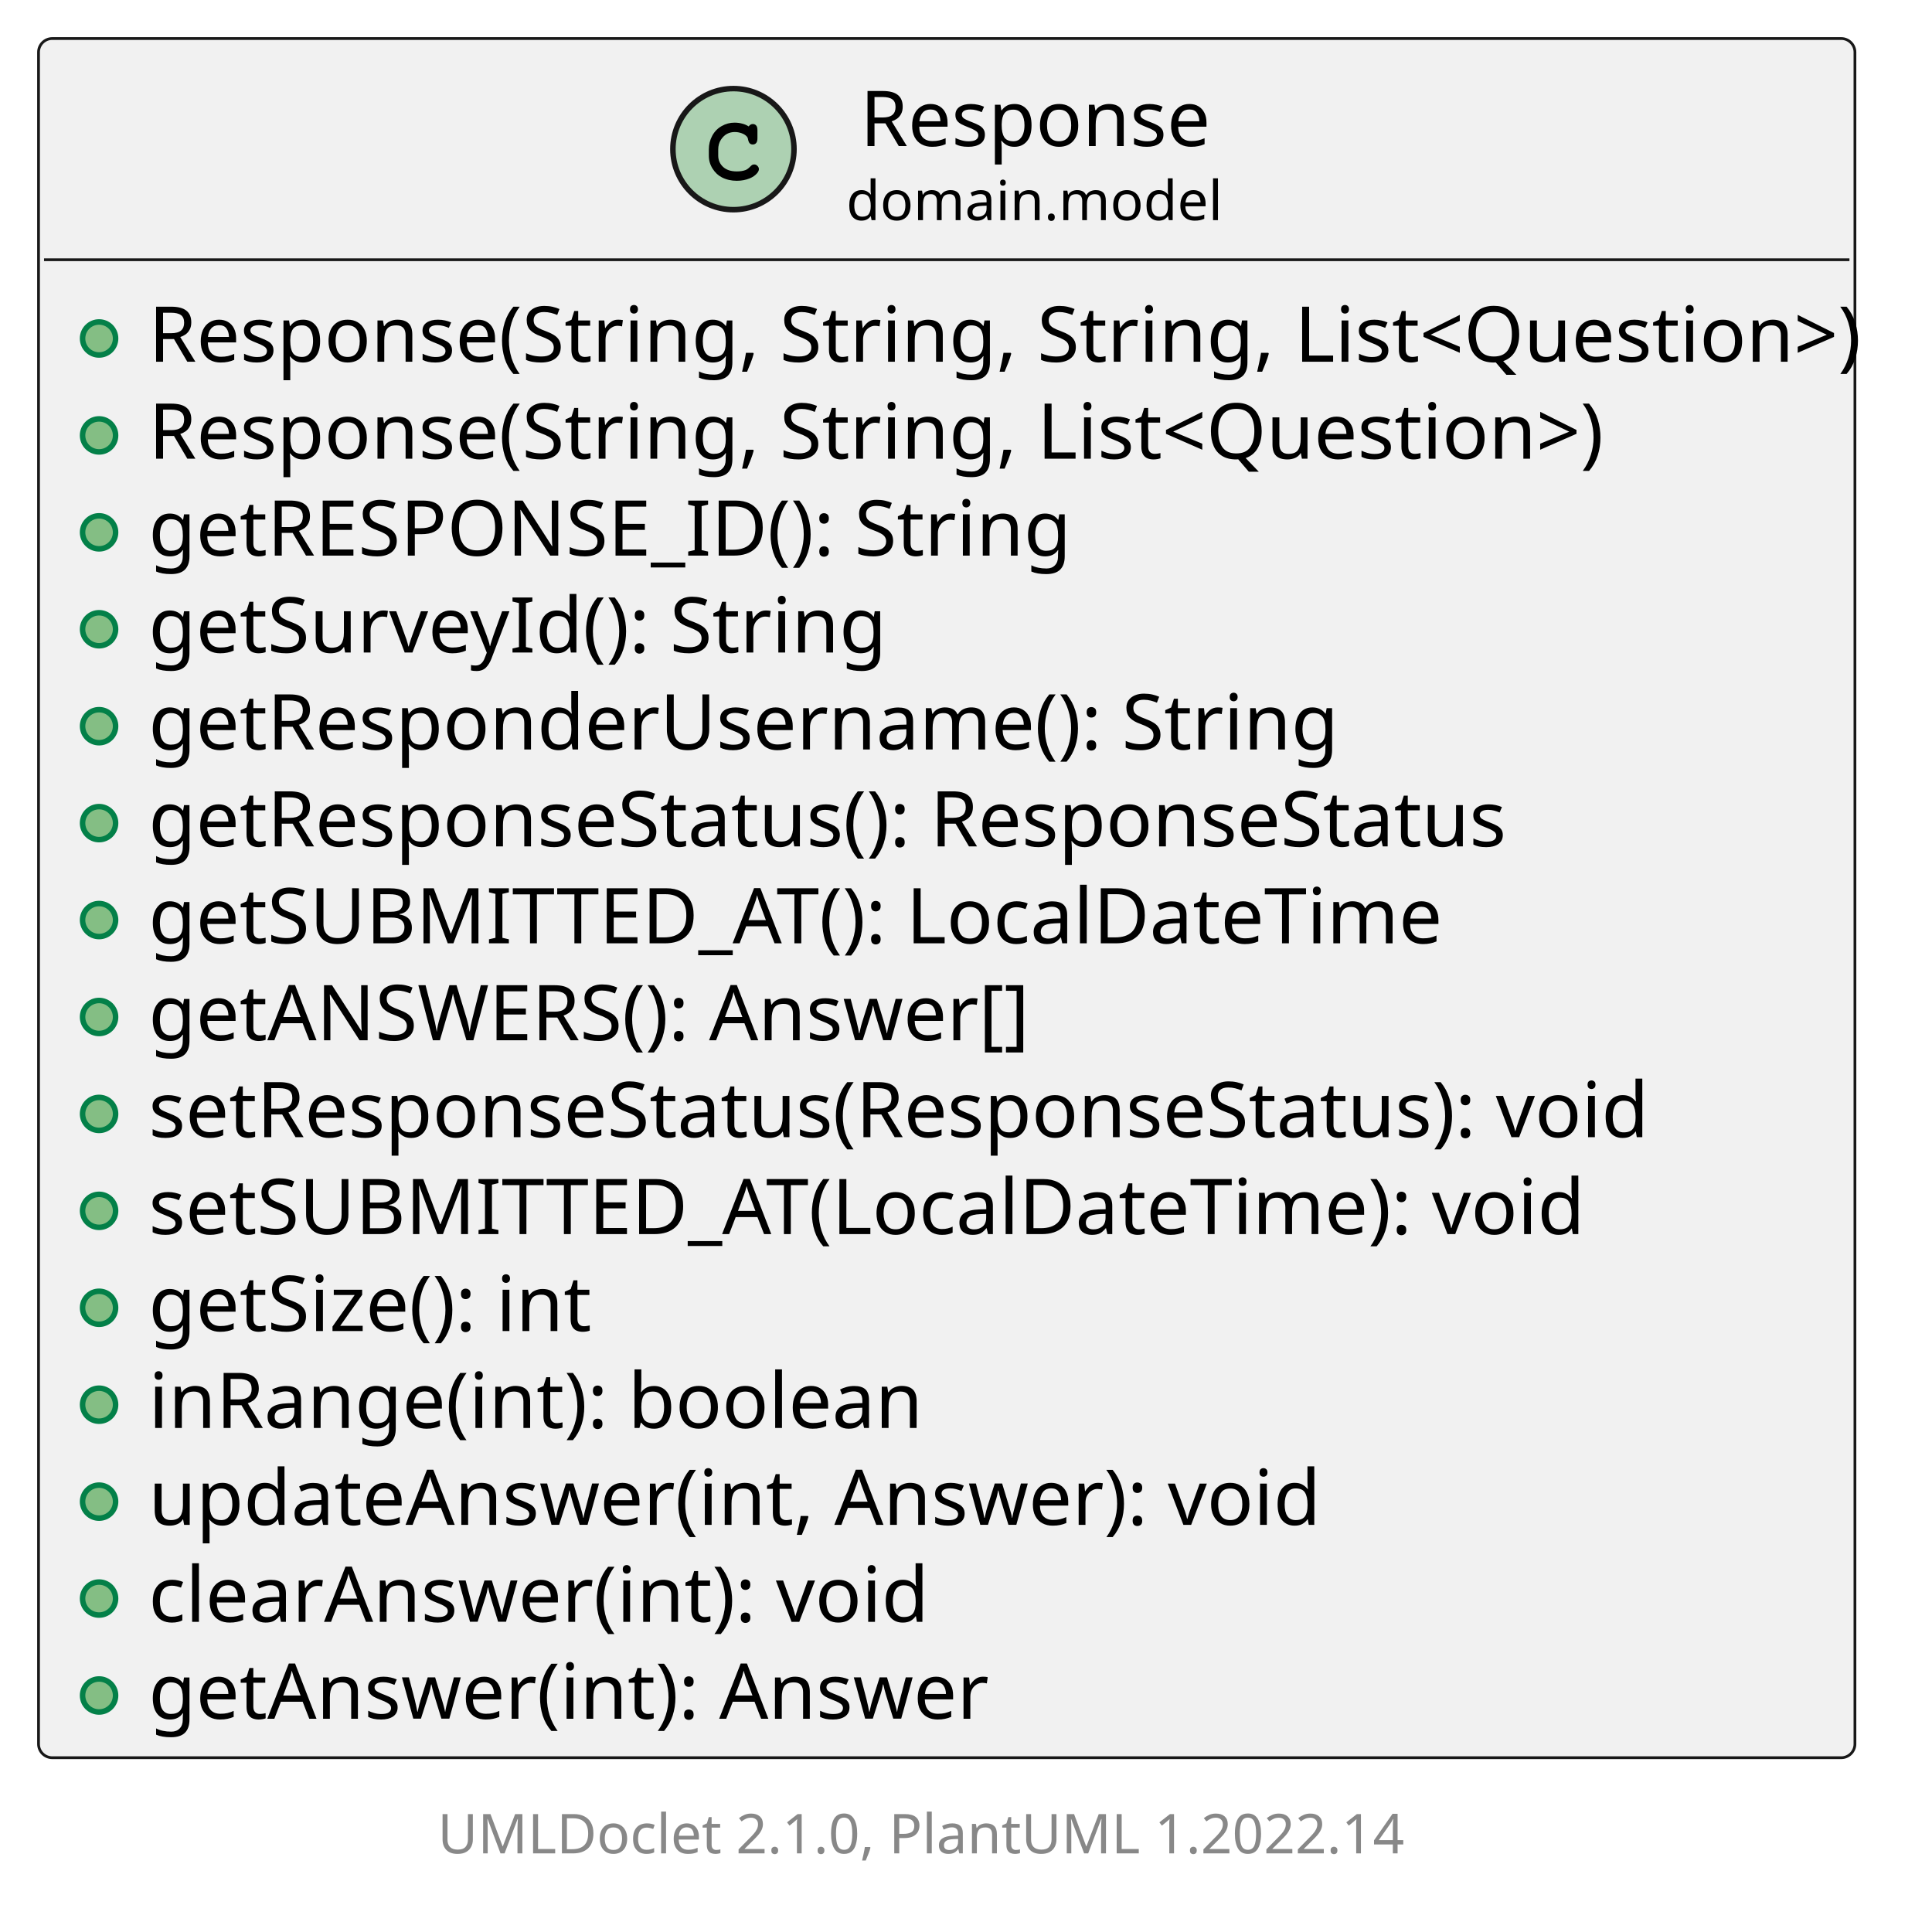
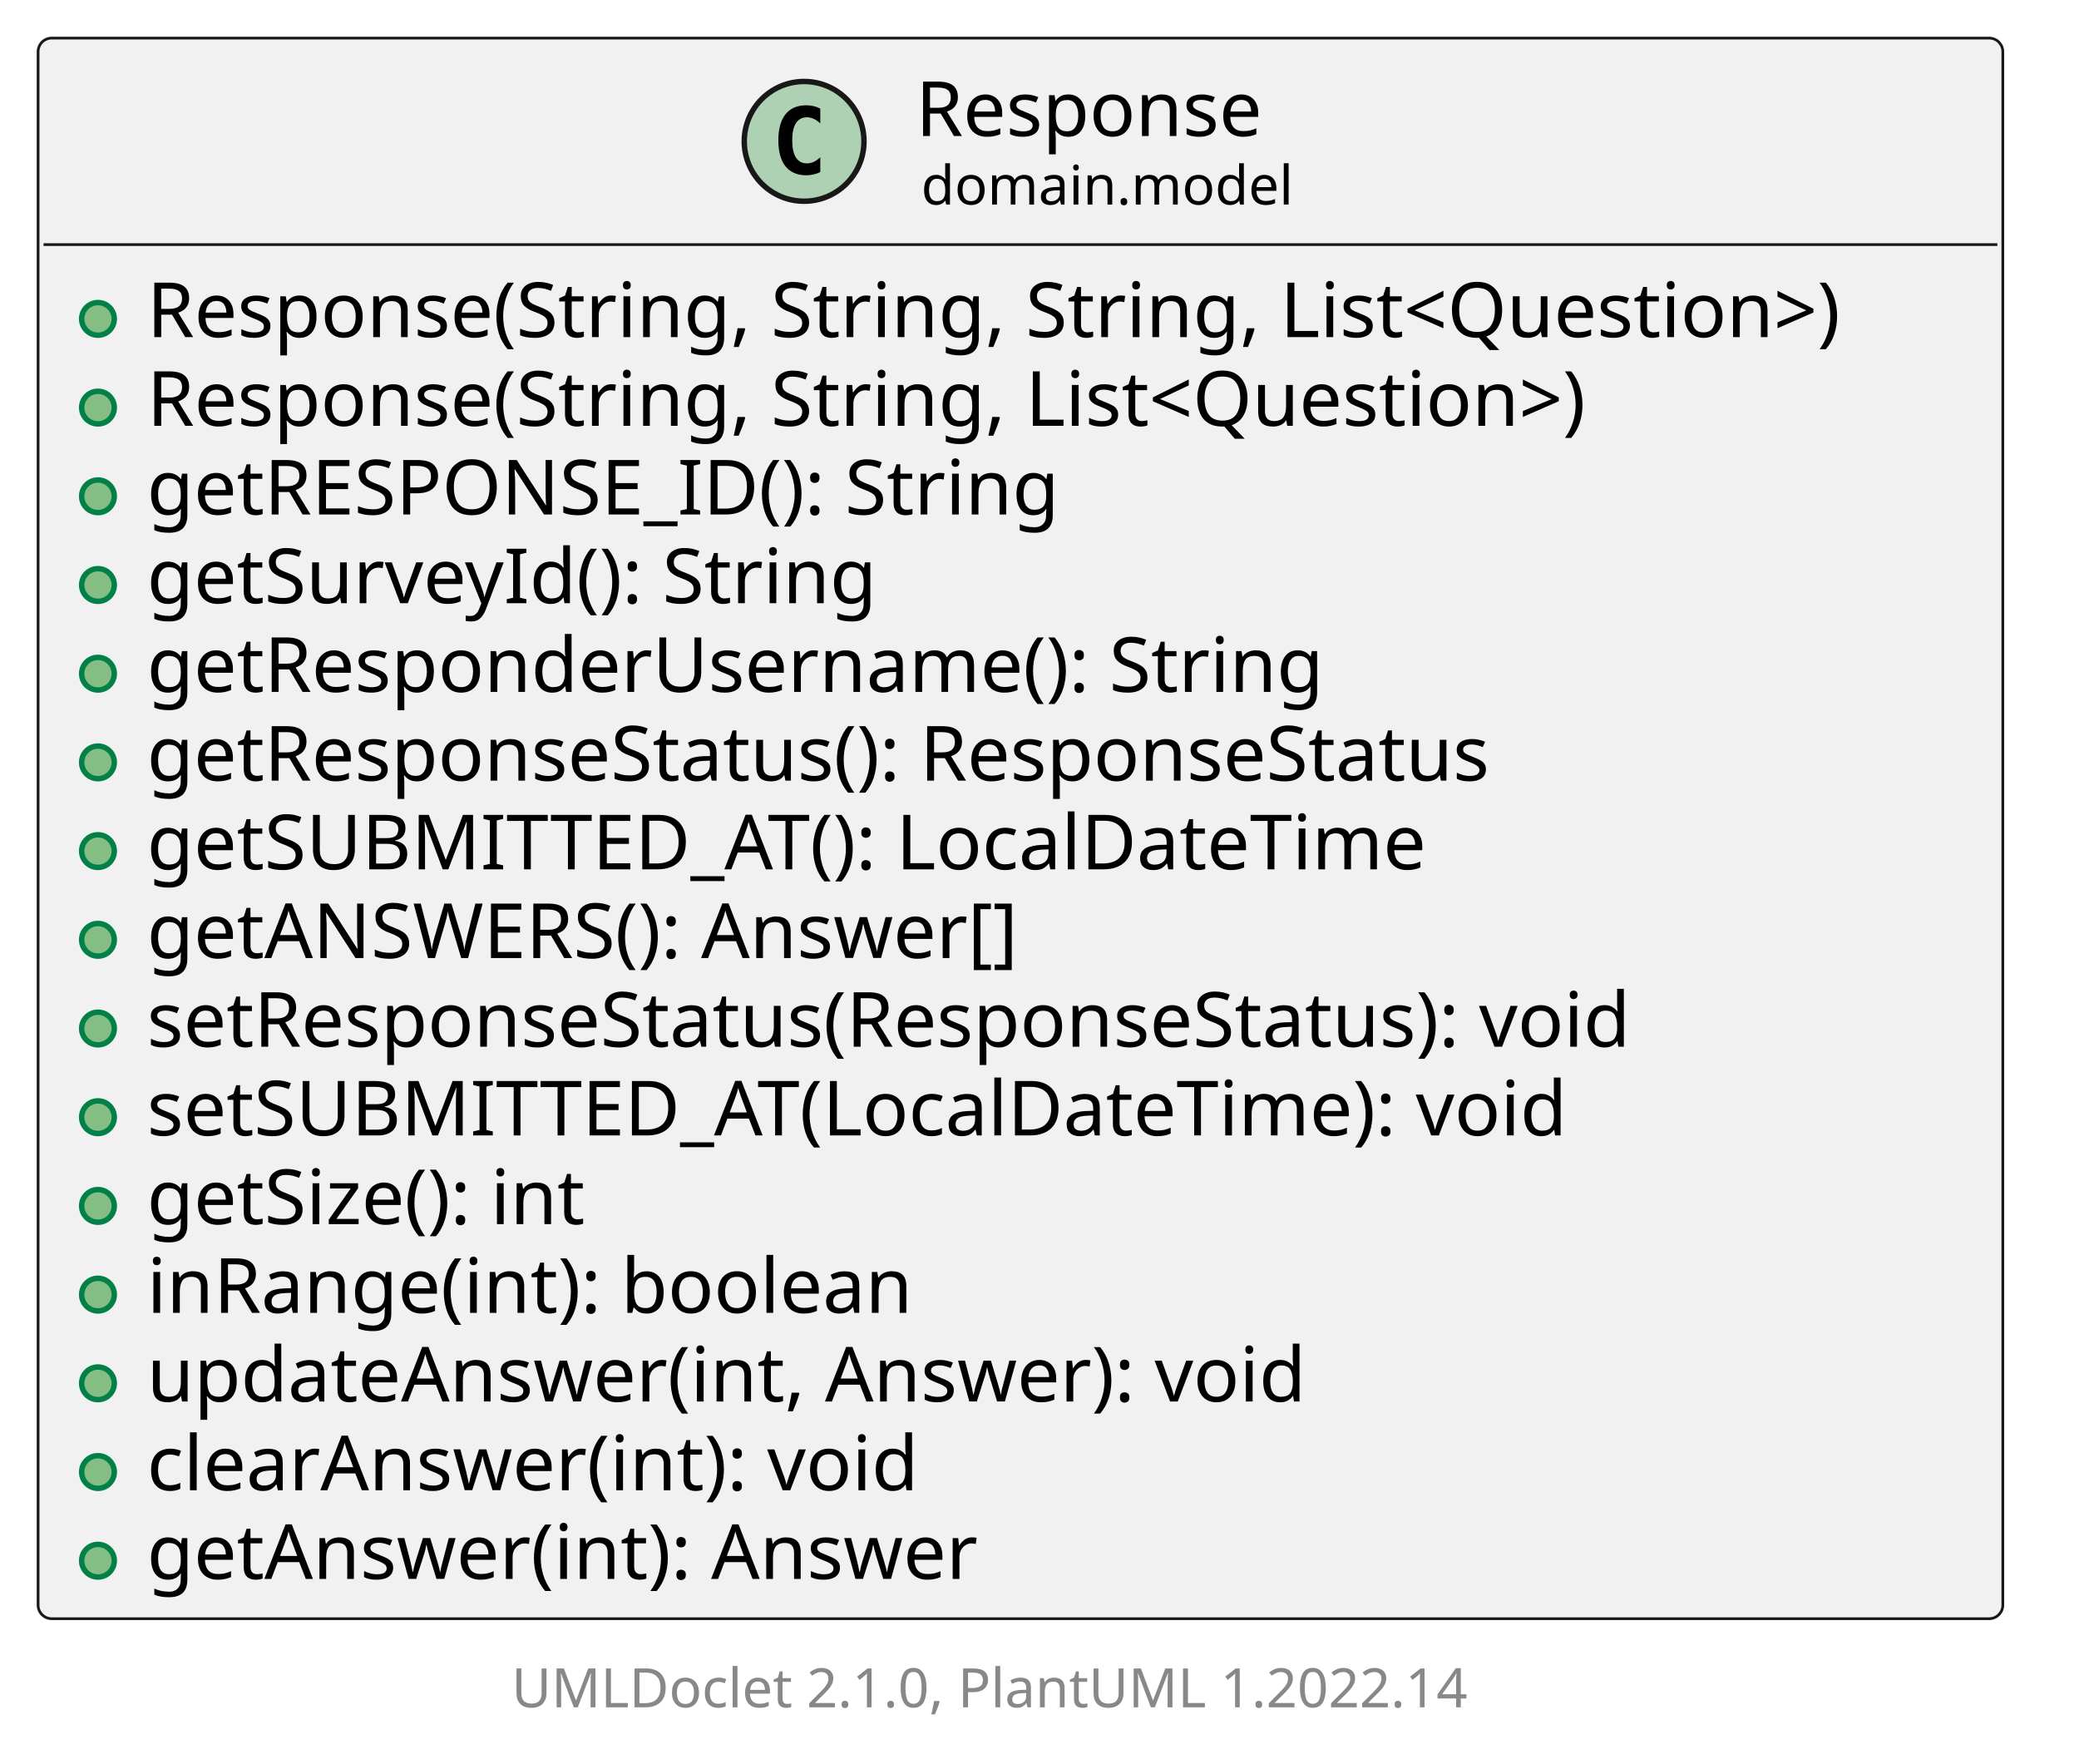
- <svg xmlns="http://www.w3.org/2000/svg" xmlns:xlink="http://www.w3.org/1999/xlink" contentStyleType="text/css" height="346px" preserveAspectRatio="none" style="width:351px;height:346px;background:#FFFFFF;" version="1.1" viewBox="0 0 351 346" width="351px" zoomAndPan="magnify">
+ <svg xmlns="http://www.w3.org/2000/svg" xmlns:xlink="http://www.w3.org/1999/xlink" contentStyleType="text/css" height="324px" preserveAspectRatio="none" style="width:382px;height:324px;background:#FFFFFF;" version="1.1" viewBox="0 0 382 324" width="382px" zoomAndPan="magnify">
  <defs />
  <g>
    <a href="Response.html" target="_top" title="Response.html" xlink:actuate="onRequest" xlink:href="Response.html" xlink:show="new" xlink:title="Response.html" xlink:type="simple">
      <g id="elem_domain.model.Response">
-         <rect codeLine="5" fill="#F1F1F1" height="312.328" id="domain.model.Response" rx="2.5" ry="2.5" style="stroke:#181818;stroke-width:0.5;" width="330" x="7" y="7" />
-         <ellipse cx="133.25" cy="27.094" fill="#ADD1B2" rx="11" ry="11" style="stroke:#181818;stroke-width:1.0;" />
-         <path d="M136.016,22.969 Q136.172,22.75 136.359,22.641 Q136.547,22.531 136.766,22.531 Q137.141,22.531 137.375,22.797 Q137.609,23.047 137.609,23.656 L137.609,25.109 Q137.609,25.719 137.375,25.984 Q137.141,26.25 136.766,26.25 Q136.422,26.25 136.219,26.047 Q136.016,25.859 135.906,25.344 Q135.859,24.984 135.672,24.797 Q135.344,24.422 134.734,24.203 Q134.125,23.984 133.5,23.984 Q132.734,23.984 132.094,24.312 Q131.469,24.641 130.969,25.391 Q130.484,26.141 130.484,27.172 L130.484,28.266 Q130.484,29.5 131.375,30.328 Q132.266,31.141 133.859,31.141 Q134.797,31.141 135.453,30.891 Q135.844,30.734 136.266,30.297 Q136.531,30.031 136.672,29.953 Q136.828,29.875 137.031,29.875 Q137.359,29.875 137.609,30.141 Q137.875,30.391 137.875,30.734 Q137.875,31.078 137.531,31.484 Q137.031,32.062 136.234,32.391 Q135.156,32.844 133.859,32.844 Q132.344,32.844 131.141,32.219 Q130.156,31.719 129.469,30.656 Q128.781,29.578 128.781,28.297 L128.781,27.141 Q128.781,25.812 129.391,24.672 Q130.016,23.516 131.109,22.906 Q132.203,22.281 133.438,22.281 Q134.172,22.281 134.812,22.453 Q135.469,22.609 136.016,22.969 Z " fill="#000000" />
-         <text fill="#000000" font-family="sans-serif" font-size="14" lengthAdjust="spacing" textLength="64" x="156.25" y="26.533">Response</text>
-         <text fill="#000000" font-family="sans-serif" font-size="10" lengthAdjust="spacing" textLength="69" x="153.75" y="39.99">domain.model</text>
-         <line style="stroke:#181818;stroke-width:0.5;" x1="8" x2="336" y1="47.188" y2="47.188" />
-         <ellipse cx="18" cy="61.492" fill="#84BE84" rx="3" ry="3" style="stroke:#038048;stroke-width:1.0;" />
-         <text fill="#000000" font-family="sans-serif" font-size="14" lengthAdjust="spacing" textLength="304" x="27" y="65.721">Response(String, String, String, List&lt;Question&gt;)</text>
-         <ellipse cx="18" cy="79.102" fill="#84BE84" rx="3" ry="3" style="stroke:#038048;stroke-width:1.0;" />
-         <text fill="#000000" font-family="sans-serif" font-size="14" lengthAdjust="spacing" textLength="259" x="27" y="83.33">Response(String, String, List&lt;Question&gt;)</text>
-         <ellipse cx="18" cy="96.711" fill="#84BE84" rx="3" ry="3" style="stroke:#038048;stroke-width:1.0;" />
-         <text fill="#000000" font-family="sans-serif" font-size="14" lengthAdjust="spacing" textLength="171" x="27" y="100.939">getRESPONSE_ID(): String</text>
-         <ellipse cx="18" cy="114.32" fill="#84BE84" rx="3" ry="3" style="stroke:#038048;stroke-width:1.0;" />
-         <text fill="#000000" font-family="sans-serif" font-size="14" lengthAdjust="spacing" textLength="130" x="27" y="118.549">getSurveyId(): String</text>
-         <ellipse cx="18" cy="131.93" fill="#84BE84" rx="3" ry="3" style="stroke:#038048;stroke-width:1.0;" />
-         <text fill="#000000" font-family="sans-serif" font-size="14" lengthAdjust="spacing" textLength="209" x="27" y="136.158">getResponderUsername(): String</text>
-         <ellipse cx="18" cy="149.539" fill="#84BE84" rx="3" ry="3" style="stroke:#038048;stroke-width:1.0;" />
-         <text fill="#000000" font-family="sans-serif" font-size="14" lengthAdjust="spacing" textLength="246" x="27" y="153.768">getResponseStatus(): ResponseStatus</text>
-         <ellipse cx="18" cy="167.148" fill="#84BE84" rx="3" ry="3" style="stroke:#038048;stroke-width:1.0;" />
-         <text fill="#000000" font-family="sans-serif" font-size="14" lengthAdjust="spacing" textLength="237" x="27" y="171.377">getSUBMITTED_AT(): LocalDateTime</text>
-         <ellipse cx="18" cy="184.758" fill="#84BE84" rx="3" ry="3" style="stroke:#038048;stroke-width:1.0;" />
-         <text fill="#000000" font-family="sans-serif" font-size="14" lengthAdjust="spacing" textLength="160" x="27" y="188.986">getANSWERS(): Answer[]</text>
-         <ellipse cx="18" cy="202.367" fill="#84BE84" rx="3" ry="3" style="stroke:#038048;stroke-width:1.0;" />
-         <text fill="#000000" font-family="sans-serif" font-size="14" lengthAdjust="spacing" textLength="271" x="27" y="206.596">setResponseStatus(ResponseStatus): void</text>
-         <ellipse cx="18" cy="219.977" fill="#84BE84" rx="3" ry="3" style="stroke:#038048;stroke-width:1.0;" />
-         <text fill="#000000" font-family="sans-serif" font-size="14" lengthAdjust="spacing" textLength="262" x="27" y="224.205">setSUBMITTED_AT(LocalDateTime): void</text>
-         <ellipse cx="18" cy="237.586" fill="#84BE84" rx="3" ry="3" style="stroke:#038048;stroke-width:1.0;" />
-         <text fill="#000000" font-family="sans-serif" font-size="14" lengthAdjust="spacing" textLength="79" x="27" y="241.815">getSize(): int</text>
-         <ellipse cx="18" cy="255.195" fill="#84BE84" rx="3" ry="3" style="stroke:#038048;stroke-width:1.0;" />
-         <text fill="#000000" font-family="sans-serif" font-size="14" lengthAdjust="spacing" textLength="137" x="27" y="259.424">inRange(int): boolean</text>
-         <ellipse cx="18" cy="272.805" fill="#84BE84" rx="3" ry="3" style="stroke:#038048;stroke-width:1.0;" />
-         <text fill="#000000" font-family="sans-serif" font-size="14" lengthAdjust="spacing" textLength="203" x="27" y="277.033">updateAnswer(int, Answer): void</text>
-         <ellipse cx="18" cy="290.414" fill="#84BE84" rx="3" ry="3" style="stroke:#038048;stroke-width:1.0;" />
-         <text fill="#000000" font-family="sans-serif" font-size="14" lengthAdjust="spacing" textLength="136" x="27" y="294.643">clearAnswer(int): void</text>
-         <ellipse cx="18" cy="308.023" fill="#84BE84" rx="3" ry="3" style="stroke:#038048;stroke-width:1.0;" />
-         <text fill="#000000" font-family="sans-serif" font-size="14" lengthAdjust="spacing" textLength="145" x="27" y="312.252">getAnswer(int): Answer</text>
+         <rect codeLine="5" fill="#F1F1F1" height="290.391" id="domain.model.Response" rx="2.5" ry="2.5" style="stroke:#181818;stroke-width:0.5;" width="361" x="7" y="7" />
+         <ellipse cx="147.75" cy="25.969" fill="#ADD1B2" rx="11" ry="11" style="stroke:#181818;stroke-width:1.0;" />
+         <path d="M150.719,31.609 Q150.141,31.906 149.5,32.047 Q148.859,32.203 148.156,32.203 Q145.656,32.203 144.328,30.562 Q143.016,28.906 143.016,25.781 Q143.016,22.656 144.328,21 Q145.656,19.344 148.156,19.344 Q148.859,19.344 149.5,19.5 Q150.156,19.656 150.719,19.953 L150.719,22.672 Q150.094,22.094 149.5,21.828 Q148.906,21.547 148.281,21.547 Q146.938,21.547 146.25,22.625 Q145.562,23.688 145.562,25.781 Q145.562,27.875 146.25,28.953 Q146.938,30.016 148.281,30.016 Q148.906,30.016 149.5,29.75 Q150.094,29.469 150.719,28.891 L150.719,31.609 Z " fill="#000000" />
+         <text fill="#000000" font-family="sans-serif" font-size="14" lengthAdjust="spacing" textLength="71" x="168.25" y="24.995">Response</text>
+         <text fill="#000000" font-family="sans-serif" font-size="10" lengthAdjust="spacing" textLength="69" x="169.25" y="37.579">domain.model</text>
+         <line style="stroke:#181818;stroke-width:0.5;" x1="8" x2="367" y1="44.938" y2="44.938" />
+         <ellipse cx="18" cy="58.586" fill="#84BE84" rx="3" ry="3" style="stroke:#038048;stroke-width:1.0;" />
+         <text fill="#000000" font-family="sans-serif" font-size="14" lengthAdjust="spacing" textLength="335" x="27" y="61.933">Response(String, String, String, List&lt;Question&gt;)</text>
+         <ellipse cx="18" cy="74.883" fill="#84BE84" rx="3" ry="3" style="stroke:#038048;stroke-width:1.0;" />
+         <text fill="#000000" font-family="sans-serif" font-size="14" lengthAdjust="spacing" textLength="287" x="27" y="78.23">Response(String, String, List&lt;Question&gt;)</text>
+         <ellipse cx="18" cy="91.18" fill="#84BE84" rx="3" ry="3" style="stroke:#038048;stroke-width:1.0;" />
+         <text fill="#000000" font-family="sans-serif" font-size="14" lengthAdjust="spacing" textLength="179" x="27" y="94.526">getRESPONSE_ID(): String</text>
+         <ellipse cx="18" cy="107.477" fill="#84BE84" rx="3" ry="3" style="stroke:#038048;stroke-width:1.0;" />
+         <text fill="#000000" font-family="sans-serif" font-size="14" lengthAdjust="spacing" textLength="140" x="27" y="110.823">getSurveyId(): String</text>
+         <ellipse cx="18" cy="123.773" fill="#84BE84" rx="3" ry="3" style="stroke:#038048;stroke-width:1.0;" />
+         <text fill="#000000" font-family="sans-serif" font-size="14" lengthAdjust="spacing" textLength="230" x="27" y="127.12">getResponderUsername(): String</text>
+         <ellipse cx="18" cy="140.07" fill="#84BE84" rx="3" ry="3" style="stroke:#038048;stroke-width:1.0;" />
+         <text fill="#000000" font-family="sans-serif" font-size="14" lengthAdjust="spacing" textLength="272" x="27" y="143.417">getResponseStatus(): ResponseStatus</text>
+         <ellipse cx="18" cy="156.367" fill="#84BE84" rx="3" ry="3" style="stroke:#038048;stroke-width:1.0;" />
+         <text fill="#000000" font-family="sans-serif" font-size="14" lengthAdjust="spacing" textLength="251" x="27" y="159.714">getSUBMITTED_AT(): LocalDateTime</text>
+         <ellipse cx="18" cy="172.664" fill="#84BE84" rx="3" ry="3" style="stroke:#038048;stroke-width:1.0;" />
+         <text fill="#000000" font-family="sans-serif" font-size="14" lengthAdjust="spacing" textLength="172" x="27" y="176.011">getANSWERS(): Answer[]</text>
+         <ellipse cx="18" cy="188.961" fill="#84BE84" rx="3" ry="3" style="stroke:#038048;stroke-width:1.0;" />
+         <text fill="#000000" font-family="sans-serif" font-size="14" lengthAdjust="spacing" textLength="299" x="27" y="192.308">setResponseStatus(ResponseStatus): void</text>
+         <ellipse cx="18" cy="205.258" fill="#84BE84" rx="3" ry="3" style="stroke:#038048;stroke-width:1.0;" />
+         <text fill="#000000" font-family="sans-serif" font-size="14" lengthAdjust="spacing" textLength="278" x="27" y="208.605">setSUBMITTED_AT(LocalDateTime): void</text>
+         <ellipse cx="18" cy="221.555" fill="#84BE84" rx="3" ry="3" style="stroke:#038048;stroke-width:1.0;" />
+         <text fill="#000000" font-family="sans-serif" font-size="14" lengthAdjust="spacing" textLength="88" x="27" y="224.901">getSize(): int</text>
+         <ellipse cx="18" cy="237.852" fill="#84BE84" rx="3" ry="3" style="stroke:#038048;stroke-width:1.0;" />
+         <text fill="#000000" font-family="sans-serif" font-size="14" lengthAdjust="spacing" textLength="149" x="27" y="241.198">inRange(int): boolean</text>
+         <ellipse cx="18" cy="254.148" fill="#84BE84" rx="3" ry="3" style="stroke:#038048;stroke-width:1.0;" />
+         <text fill="#000000" font-family="sans-serif" font-size="14" lengthAdjust="spacing" textLength="223" x="27" y="257.495">updateAnswer(int, Answer): void</text>
+         <ellipse cx="18" cy="270.445" fill="#84BE84" rx="3" ry="3" style="stroke:#038048;stroke-width:1.0;" />
+         <text fill="#000000" font-family="sans-serif" font-size="14" lengthAdjust="spacing" textLength="148" x="27" y="273.792">clearAnswer(int): void</text>
+         <ellipse cx="18" cy="286.742" fill="#84BE84" rx="3" ry="3" style="stroke:#038048;stroke-width:1.0;" />
+         <text fill="#000000" font-family="sans-serif" font-size="14" lengthAdjust="spacing" textLength="161" x="27" y="290.089">getAnswer(int): Answer</text>
      </g>
    </a>
-     <text fill="#888888" font-family="sans-serif" font-size="10" lengthAdjust="spacing" textLength="184" x="79.5" y="336.709">UMLDoclet 2.1.0, PlantUML 1.2022.14</text>
+     <text fill="#888888" font-family="sans-serif" font-size="10" lengthAdjust="spacing" textLength="186" x="94" y="313.673">UMLDoclet 2.1.0, PlantUML 1.2022.14</text>
  </g>
</svg>
